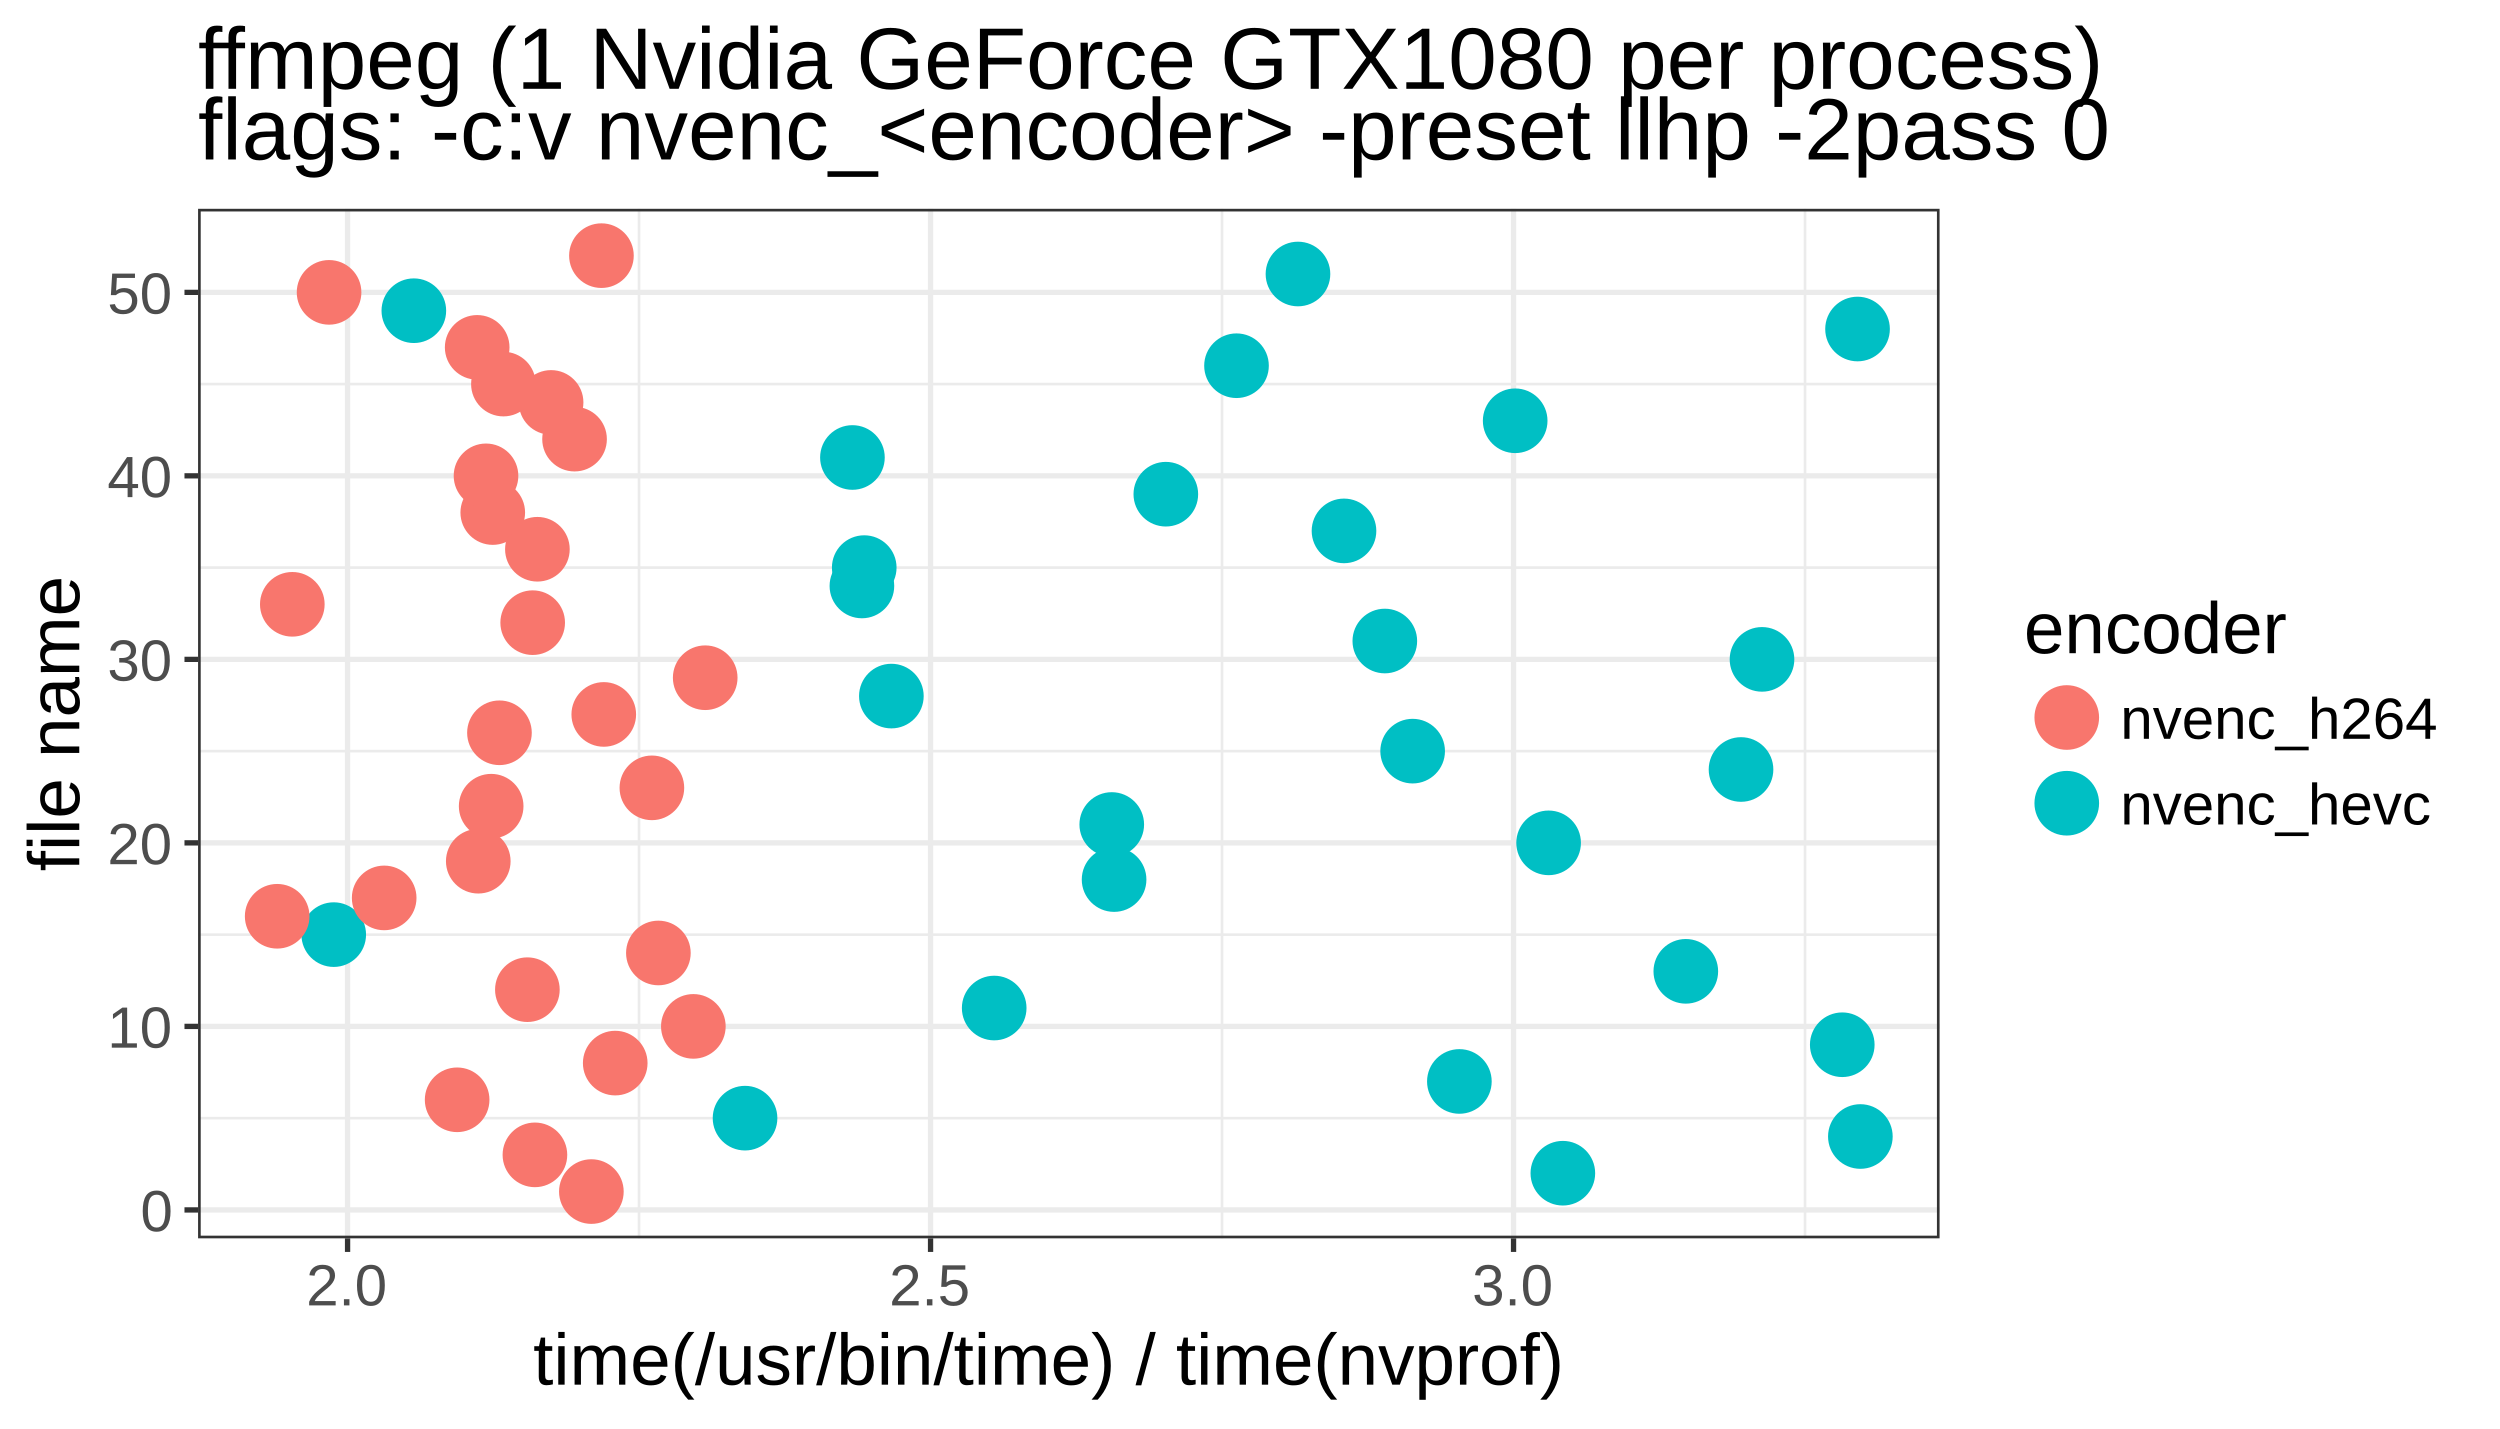
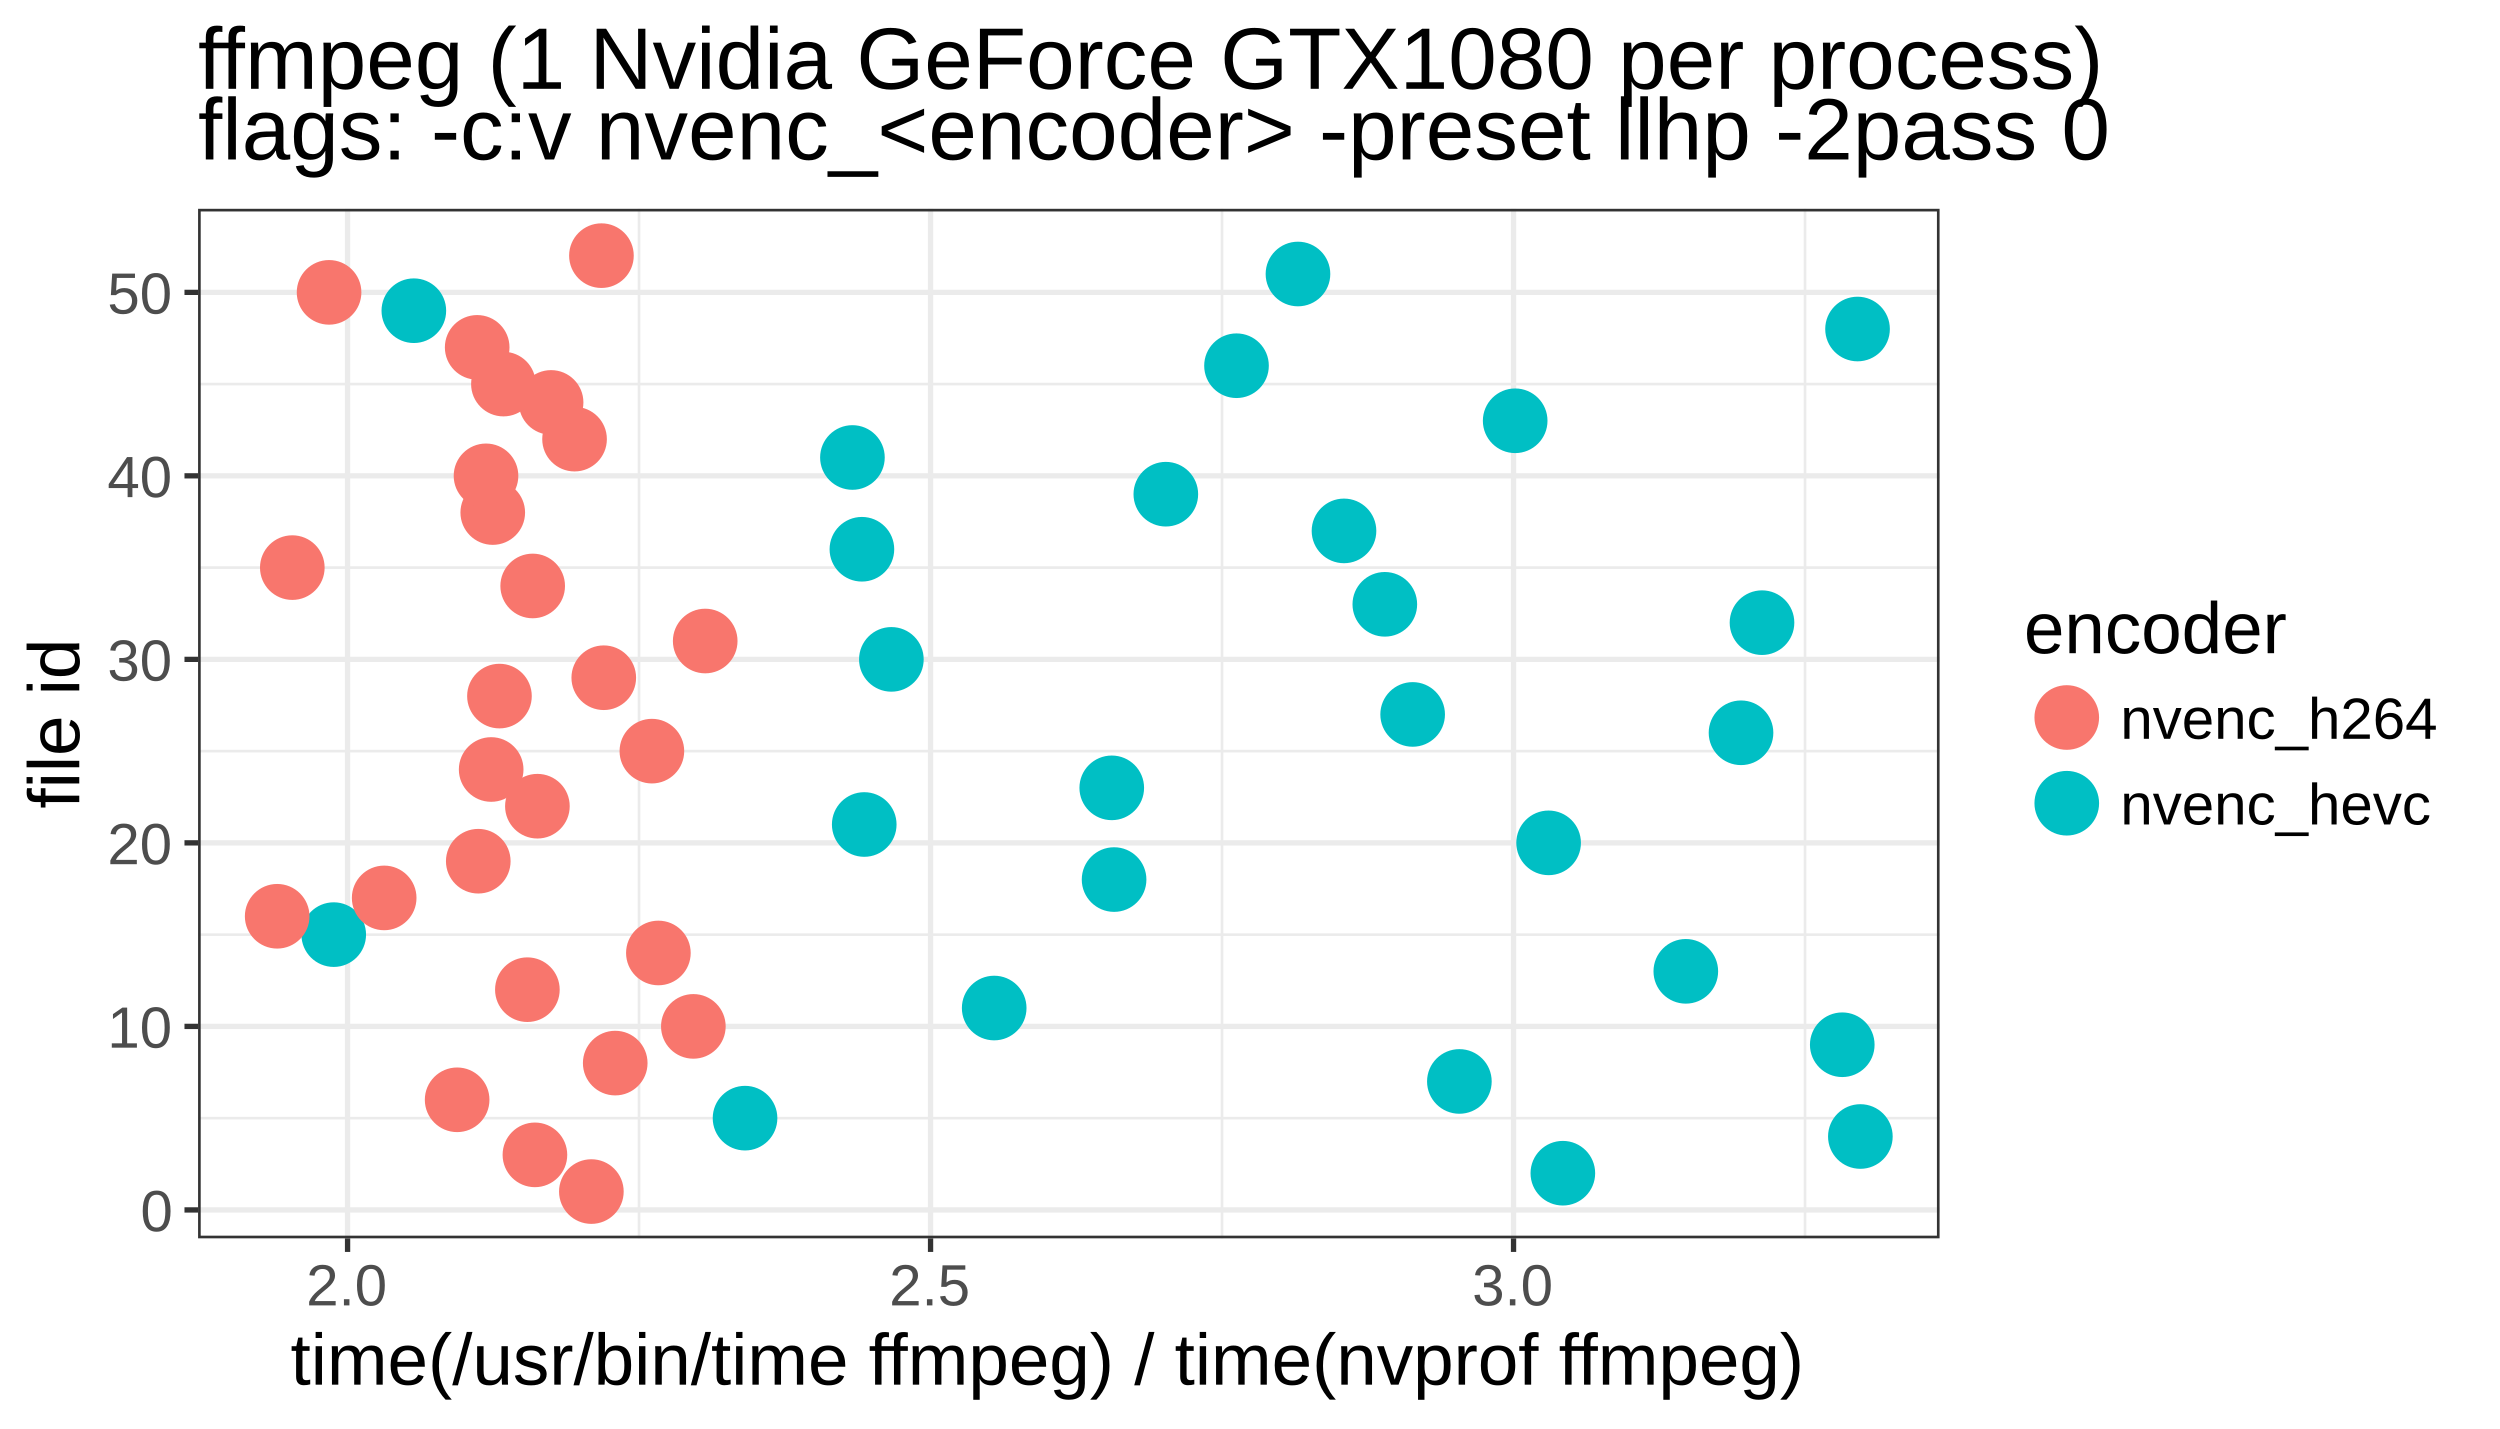
<svg xmlns="http://www.w3.org/2000/svg" viewBox="0 0 504.00 288.00">
  <defs>
    <style type="text/css">
    line, polyline, path, rect, circle {
      fill: none;
      stroke: #000000;
      stroke-linecap: round;
      stroke-linejoin: round;
      stroke-miterlimit: 10.00;
    }
  </style>
  </defs>
  <rect width="100%" height="100%" style="stroke: none; fill: #FFFFFF;" />
  <rect x="0.00" y="0.00" width="504.00" height="288.00" style="stroke-width: 1.07; stroke: #FFFFFF; fill: #FFFFFF;" />
  <defs>
    <clipPath id="cp1">
      <rect x="39.93" y="42.10" width="351.09" height="207.55" />
    </clipPath>
  </defs>
  <rect x="39.93" y="42.10" width="351.09" height="207.55" style="stroke-width: 1.07; stroke: none; fill: #FFFFFF;" clip-path="url(#cp1)" />
  <polyline points="39.93,225.42 391.01,225.42 " style="stroke-width: 0.53; stroke: #EBEBEB; stroke-linecap: butt;" clip-path="url(#cp1)" />
  <polyline points="39.93,188.42 391.01,188.42 " style="stroke-width: 0.53; stroke: #EBEBEB; stroke-linecap: butt;" clip-path="url(#cp1)" />
  <polyline points="39.93,151.43 391.01,151.43 " style="stroke-width: 0.53; stroke: #EBEBEB; stroke-linecap: butt;" clip-path="url(#cp1)" />
  <polyline points="39.93,114.43 391.01,114.43 " style="stroke-width: 0.53; stroke: #EBEBEB; stroke-linecap: butt;" clip-path="url(#cp1)" />
  <polyline points="39.93,77.43 391.01,77.43 " style="stroke-width: 0.53; stroke: #EBEBEB; stroke-linecap: butt;" clip-path="url(#cp1)" />
  <polyline points="128.83,249.65 128.83,42.10 " style="stroke-width: 0.53; stroke: #EBEBEB; stroke-linecap: butt;" clip-path="url(#cp1)" />
  <polyline points="246.36,249.65 246.36,42.10 " style="stroke-width: 0.53; stroke: #EBEBEB; stroke-linecap: butt;" clip-path="url(#cp1)" />
  <polyline points="363.89,249.65 363.89,42.10 " style="stroke-width: 0.53; stroke: #EBEBEB; stroke-linecap: butt;" clip-path="url(#cp1)" />
  <polyline points="39.93,243.92 391.01,243.92 " style="stroke-width: 1.07; stroke: #EBEBEB; stroke-linecap: butt;" clip-path="url(#cp1)" />
  <polyline points="39.93,206.92 391.01,206.92 " style="stroke-width: 1.07; stroke: #EBEBEB; stroke-linecap: butt;" clip-path="url(#cp1)" />
  <polyline points="39.93,169.92 391.01,169.92 " style="stroke-width: 1.07; stroke: #EBEBEB; stroke-linecap: butt;" clip-path="url(#cp1)" />
  <polyline points="39.93,132.93 391.01,132.93 " style="stroke-width: 1.07; stroke: #EBEBEB; stroke-linecap: butt;" clip-path="url(#cp1)" />
  <polyline points="39.93,95.93 391.01,95.93 " style="stroke-width: 1.07; stroke: #EBEBEB; stroke-linecap: butt;" clip-path="url(#cp1)" />
  <polyline points="39.93,58.94 391.01,58.94 " style="stroke-width: 1.07; stroke: #EBEBEB; stroke-linecap: butt;" clip-path="url(#cp1)" />
  <polyline points="70.07,249.65 70.07,42.10 " style="stroke-width: 1.07; stroke: #EBEBEB; stroke-linecap: butt;" clip-path="url(#cp1)" />
  <polyline points="187.60,249.65 187.60,42.10 " style="stroke-width: 1.07; stroke: #EBEBEB; stroke-linecap: butt;" clip-path="url(#cp1)" />
  <polyline points="305.13,249.65 305.13,42.10 " style="stroke-width: 1.07; stroke: #EBEBEB; stroke-linecap: butt;" clip-path="url(#cp1)" />
  <circle cx="119.22" cy="240.22" r="4.62pt" style="stroke-width: 0.71; stroke: #F8766D; fill: #F8766D;" clip-path="url(#cp1)" />
  <circle cx="315.07" cy="236.52" r="4.62pt" style="stroke-width: 0.71; stroke: #00BFC4; fill: #00BFC4;" clip-path="url(#cp1)" />
  <circle cx="107.84" cy="232.82" r="4.62pt" style="stroke-width: 0.71; stroke: #F8766D; fill: #F8766D;" clip-path="url(#cp1)" />
  <circle cx="375.05" cy="229.12" r="4.62pt" style="stroke-width: 0.71; stroke: #00BFC4; fill: #00BFC4;" clip-path="url(#cp1)" />
  <circle cx="150.20" cy="225.42" r="4.62pt" style="stroke-width: 0.71; stroke: #00BFC4; fill: #00BFC4;" clip-path="url(#cp1)" />
  <circle cx="92.16" cy="221.72" r="4.62pt" style="stroke-width: 0.71; stroke: #F8766D; fill: #F8766D;" clip-path="url(#cp1)" />
  <circle cx="294.21" cy="218.02" r="4.62pt" style="stroke-width: 0.71; stroke: #00BFC4; fill: #00BFC4;" clip-path="url(#cp1)" />
  <circle cx="124.03" cy="214.32" r="4.62pt" style="stroke-width: 0.71; stroke: #F8766D; fill: #F8766D;" clip-path="url(#cp1)" />
  <circle cx="371.40" cy="210.62" r="4.62pt" style="stroke-width: 0.71; stroke: #00BFC4; fill: #00BFC4;" clip-path="url(#cp1)" />
  <circle cx="139.78" cy="206.92" r="4.62pt" style="stroke-width: 0.71; stroke: #F8766D; fill: #F8766D;" clip-path="url(#cp1)" />
  <circle cx="200.43" cy="203.22" r="4.62pt" style="stroke-width: 0.71; stroke: #00BFC4; fill: #00BFC4;" clip-path="url(#cp1)" />
  <circle cx="106.32" cy="199.52" r="4.62pt" style="stroke-width: 0.71; stroke: #F8766D; fill: #F8766D;" clip-path="url(#cp1)" />
  <circle cx="339.86" cy="195.82" r="4.62pt" style="stroke-width: 0.71; stroke: #00BFC4; fill: #00BFC4;" clip-path="url(#cp1)" />
  <circle cx="132.73" cy="192.12" r="4.62pt" style="stroke-width: 0.71; stroke: #F8766D; fill: #F8766D;" clip-path="url(#cp1)" />
  <circle cx="67.28" cy="188.42" r="4.62pt" style="stroke-width: 0.71; stroke: #00BFC4; fill: #00BFC4;" clip-path="url(#cp1)" />
  <circle cx="55.88" cy="184.72" r="4.62pt" style="stroke-width: 0.71; stroke: #F8766D; fill: #F8766D;" clip-path="url(#cp1)" />
  <circle cx="77.45" cy="181.02" r="4.62pt" style="stroke-width: 0.71; stroke: #F8766D; fill: #F8766D;" clip-path="url(#cp1)" />
  <circle cx="224.60" cy="177.32" r="4.62pt" style="stroke-width: 0.71; stroke: #00BFC4; fill: #00BFC4;" clip-path="url(#cp1)" />
  <circle cx="96.42" cy="173.62" r="4.62pt" style="stroke-width: 0.71; stroke: #F8766D; fill: #F8766D;" clip-path="url(#cp1)" />
  <circle cx="312.20" cy="169.92" r="4.62pt" style="stroke-width: 0.71; stroke: #00BFC4; fill: #00BFC4;" clip-path="url(#cp1)" />
-   <circle cx="224.13" cy="166.22" r="4.62pt" style="stroke-width: 0.71; stroke: #00BFC4; fill: #00BFC4;" clip-path="url(#cp1)" />
-   <circle cx="99.02" cy="162.53" r="4.62pt" style="stroke-width: 0.71; stroke: #F8766D; fill: #F8766D;" clip-path="url(#cp1)" />
-   <circle cx="131.42" cy="158.83" r="4.62pt" style="stroke-width: 0.71; stroke: #F8766D; fill: #F8766D;" clip-path="url(#cp1)" />
-   <circle cx="350.99" cy="155.13" r="4.62pt" style="stroke-width: 0.71; stroke: #00BFC4; fill: #00BFC4;" clip-path="url(#cp1)" />
-   <circle cx="284.79" cy="151.43" r="4.62pt" style="stroke-width: 0.71; stroke: #00BFC4; fill: #00BFC4;" clip-path="url(#cp1)" />
-   <circle cx="100.69" cy="147.73" r="4.62pt" style="stroke-width: 0.71; stroke: #F8766D; fill: #F8766D;" clip-path="url(#cp1)" />
-   <circle cx="121.72" cy="144.03" r="4.62pt" style="stroke-width: 0.71; stroke: #F8766D; fill: #F8766D;" clip-path="url(#cp1)" />
-   <circle cx="179.70" cy="140.33" r="4.62pt" style="stroke-width: 0.71; stroke: #00BFC4; fill: #00BFC4;" clip-path="url(#cp1)" />
-   <circle cx="142.17" cy="136.63" r="4.62pt" style="stroke-width: 0.71; stroke: #F8766D; fill: #F8766D;" clip-path="url(#cp1)" />
-   <circle cx="355.22" cy="132.93" r="4.62pt" style="stroke-width: 0.71; stroke: #00BFC4; fill: #00BFC4;" clip-path="url(#cp1)" />
-   <circle cx="279.18" cy="129.23" r="4.62pt" style="stroke-width: 0.71; stroke: #00BFC4; fill: #00BFC4;" clip-path="url(#cp1)" />
-   <circle cx="107.39" cy="125.53" r="4.62pt" style="stroke-width: 0.71; stroke: #F8766D; fill: #F8766D;" clip-path="url(#cp1)" />
-   <circle cx="58.93" cy="121.83" r="4.62pt" style="stroke-width: 0.71; stroke: #F8766D; fill: #F8766D;" clip-path="url(#cp1)" />
-   <circle cx="173.76" cy="118.13" r="4.62pt" style="stroke-width: 0.71; stroke: #00BFC4; fill: #00BFC4;" clip-path="url(#cp1)" />
-   <circle cx="174.23" cy="114.43" r="4.62pt" style="stroke-width: 0.71; stroke: #00BFC4; fill: #00BFC4;" clip-path="url(#cp1)" />
-   <circle cx="108.34" cy="110.73" r="4.62pt" style="stroke-width: 0.71; stroke: #F8766D; fill: #F8766D;" clip-path="url(#cp1)" />
+   <circle cx="174.23" cy="166.22" r="4.62pt" style="stroke-width: 0.71; stroke: #00BFC4; fill: #00BFC4;" clip-path="url(#cp1)" />
+   <circle cx="108.34" cy="162.53" r="4.62pt" style="stroke-width: 0.71; stroke: #F8766D; fill: #F8766D;" clip-path="url(#cp1)" />
+   <circle cx="224.13" cy="158.83" r="4.62pt" style="stroke-width: 0.71; stroke: #00BFC4; fill: #00BFC4;" clip-path="url(#cp1)" />
+   <circle cx="99.02" cy="155.13" r="4.62pt" style="stroke-width: 0.71; stroke: #F8766D; fill: #F8766D;" clip-path="url(#cp1)" />
+   <circle cx="131.42" cy="151.43" r="4.62pt" style="stroke-width: 0.71; stroke: #F8766D; fill: #F8766D;" clip-path="url(#cp1)" />
+   <circle cx="350.99" cy="147.73" r="4.62pt" style="stroke-width: 0.71; stroke: #00BFC4; fill: #00BFC4;" clip-path="url(#cp1)" />
+   <circle cx="284.79" cy="144.03" r="4.62pt" style="stroke-width: 0.71; stroke: #00BFC4; fill: #00BFC4;" clip-path="url(#cp1)" />
+   <circle cx="100.69" cy="140.33" r="4.62pt" style="stroke-width: 0.71; stroke: #F8766D; fill: #F8766D;" clip-path="url(#cp1)" />
+   <circle cx="121.72" cy="136.63" r="4.62pt" style="stroke-width: 0.71; stroke: #F8766D; fill: #F8766D;" clip-path="url(#cp1)" />
+   <circle cx="179.70" cy="132.93" r="4.62pt" style="stroke-width: 0.71; stroke: #00BFC4; fill: #00BFC4;" clip-path="url(#cp1)" />
+   <circle cx="142.17" cy="129.23" r="4.62pt" style="stroke-width: 0.71; stroke: #F8766D; fill: #F8766D;" clip-path="url(#cp1)" />
+   <circle cx="355.22" cy="125.53" r="4.62pt" style="stroke-width: 0.71; stroke: #00BFC4; fill: #00BFC4;" clip-path="url(#cp1)" />
+   <circle cx="279.18" cy="121.83" r="4.62pt" style="stroke-width: 0.71; stroke: #00BFC4; fill: #00BFC4;" clip-path="url(#cp1)" />
+   <circle cx="107.39" cy="118.13" r="4.62pt" style="stroke-width: 0.71; stroke: #F8766D; fill: #F8766D;" clip-path="url(#cp1)" />
+   <circle cx="58.93" cy="114.43" r="4.62pt" style="stroke-width: 0.71; stroke: #F8766D; fill: #F8766D;" clip-path="url(#cp1)" />
+   <circle cx="173.76" cy="110.73" r="4.62pt" style="stroke-width: 0.71; stroke: #00BFC4; fill: #00BFC4;" clip-path="url(#cp1)" />
  <circle cx="270.95" cy="107.03" r="4.62pt" style="stroke-width: 0.71; stroke: #00BFC4; fill: #00BFC4;" clip-path="url(#cp1)" />
  <circle cx="99.34" cy="103.33" r="4.62pt" style="stroke-width: 0.71; stroke: #F8766D; fill: #F8766D;" clip-path="url(#cp1)" />
  <circle cx="235.03" cy="99.63" r="4.62pt" style="stroke-width: 0.71; stroke: #00BFC4; fill: #00BFC4;" clip-path="url(#cp1)" />
  <circle cx="97.98" cy="95.93" r="4.62pt" style="stroke-width: 0.71; stroke: #F8766D; fill: #F8766D;" clip-path="url(#cp1)" />
  <circle cx="171.85" cy="92.23" r="4.62pt" style="stroke-width: 0.71; stroke: #00BFC4; fill: #00BFC4;" clip-path="url(#cp1)" />
  <circle cx="115.83" cy="88.53" r="4.62pt" style="stroke-width: 0.71; stroke: #F8766D; fill: #F8766D;" clip-path="url(#cp1)" />
  <circle cx="305.46" cy="84.83" r="4.62pt" style="stroke-width: 0.71; stroke: #00BFC4; fill: #00BFC4;" clip-path="url(#cp1)" />
  <circle cx="111.10" cy="81.13" r="4.62pt" style="stroke-width: 0.71; stroke: #F8766D; fill: #F8766D;" clip-path="url(#cp1)" />
  <circle cx="101.49" cy="77.43" r="4.62pt" style="stroke-width: 0.71; stroke: #F8766D; fill: #F8766D;" clip-path="url(#cp1)" />
  <circle cx="249.28" cy="73.73" r="4.62pt" style="stroke-width: 0.71; stroke: #00BFC4; fill: #00BFC4;" clip-path="url(#cp1)" />
  <circle cx="96.20" cy="70.03" r="4.62pt" style="stroke-width: 0.71; stroke: #F8766D; fill: #F8766D;" clip-path="url(#cp1)" />
  <circle cx="374.48" cy="66.33" r="4.62pt" style="stroke-width: 0.71; stroke: #00BFC4; fill: #00BFC4;" clip-path="url(#cp1)" />
  <circle cx="83.43" cy="62.64" r="4.62pt" style="stroke-width: 0.71; stroke: #00BFC4; fill: #00BFC4;" clip-path="url(#cp1)" />
  <circle cx="66.34" cy="58.94" r="4.62pt" style="stroke-width: 0.71; stroke: #F8766D; fill: #F8766D;" clip-path="url(#cp1)" />
  <circle cx="261.67" cy="55.24" r="4.62pt" style="stroke-width: 0.71; stroke: #00BFC4; fill: #00BFC4;" clip-path="url(#cp1)" />
  <circle cx="121.25" cy="51.54" r="4.62pt" style="stroke-width: 0.71; stroke: #F8766D; fill: #F8766D;" clip-path="url(#cp1)" />
  <rect x="39.93" y="42.10" width="351.09" height="207.55" style="stroke-width: 1.07; stroke: #333333;" clip-path="url(#cp1)" />
  <defs>
    <clipPath id="cp2">
      <rect x="0.00" y="0.00" width="504.00" height="288.00" />
    </clipPath>
  </defs>
  <g clip-path="url(#cp2)">
    <text x="28.32" y="248.21" style="font-size: 8.80pt; fill: #4D4D4D; font-family: Arial;">0</text>
  </g>
  <g clip-path="url(#cp2)">
    <text x="21.65" y="211.21" style="font-size: 8.80pt; fill: #4D4D4D; font-family: Arial;">10</text>
  </g>
  <g clip-path="url(#cp2)">
    <text x="21.65" y="174.22" style="font-size: 8.80pt; fill: #4D4D4D; font-family: Arial;">20</text>
  </g>
  <g clip-path="url(#cp2)">
    <text x="21.65" y="137.22" style="font-size: 8.80pt; fill: #4D4D4D; font-family: Arial;">30</text>
  </g>
  <g clip-path="url(#cp2)">
    <text x="21.65" y="100.22" style="font-size: 8.80pt; fill: #4D4D4D; font-family: Arial;">40</text>
  </g>
  <g clip-path="url(#cp2)">
    <text x="21.65" y="63.23" style="font-size: 8.80pt; fill: #4D4D4D; font-family: Arial;">50</text>
  </g>
  <polyline points="37.19,243.92 39.93,243.92 " style="stroke-width: 1.07; stroke: #333333; stroke-linecap: butt;" clip-path="url(#cp2)" />
  <polyline points="37.19,206.92 39.93,206.92 " style="stroke-width: 1.07; stroke: #333333; stroke-linecap: butt;" clip-path="url(#cp2)" />
  <polyline points="37.19,169.92 39.93,169.92 " style="stroke-width: 1.07; stroke: #333333; stroke-linecap: butt;" clip-path="url(#cp2)" />
  <polyline points="37.19,132.93 39.93,132.93 " style="stroke-width: 1.07; stroke: #333333; stroke-linecap: butt;" clip-path="url(#cp2)" />
  <polyline points="37.19,95.93 39.93,95.93 " style="stroke-width: 1.07; stroke: #333333; stroke-linecap: butt;" clip-path="url(#cp2)" />
  <polyline points="37.19,58.94 39.93,58.94 " style="stroke-width: 1.07; stroke: #333333; stroke-linecap: butt;" clip-path="url(#cp2)" />
  <polyline points="70.07,252.39 70.07,249.65 " style="stroke-width: 1.07; stroke: #333333; stroke-linecap: butt;" clip-path="url(#cp2)" />
  <polyline points="187.60,252.39 187.60,249.65 " style="stroke-width: 1.07; stroke: #333333; stroke-linecap: butt;" clip-path="url(#cp2)" />
  <polyline points="305.13,252.39 305.13,249.65 " style="stroke-width: 1.07; stroke: #333333; stroke-linecap: butt;" clip-path="url(#cp2)" />
  <g clip-path="url(#cp2)">
    <text x="61.73" y="263.17" style="font-size: 8.80pt; fill: #4D4D4D; font-family: Arial;">2.0</text>
  </g>
  <g clip-path="url(#cp2)">
    <text x="179.26" y="263.17" style="font-size: 8.80pt; fill: #4D4D4D; font-family: Arial;">2.5</text>
  </g>
  <g clip-path="url(#cp2)">
    <text x="296.79" y="263.17" style="font-size: 8.80pt; fill: #4D4D4D; font-family: Arial;">3.0</text>
  </g>
  <g clip-path="url(#cp2)">
-     <text x="107.49" y="279.15" style="font-size: 11.00pt; font-family: Arial;"> time(/usr/bin/time) / time(nvprof) </text>
+     <text x="58.57" y="279.15" style="font-size: 11.00pt; font-family: Arial;"> time(/usr/bin/time ffmpeg) / time(nvprof ffmpeg) </text>
  </g>
  <g clip-path="url(#cp2)">
-     <text transform="translate(15.98,175.63) rotate(-90)" style="font-size: 11.00pt; font-family: Arial;">file name</text>
+     <text transform="translate(15.98,163.00) rotate(-90)" style="font-size: 11.00pt; font-family: Arial;">file id</text>
  </g>
  <rect x="402.35" y="115.52" width="96.17" height="60.72" style="stroke-width: 1.07; stroke: none; fill: #FFFFFF;" clip-path="url(#cp2)" />
  <g clip-path="url(#cp2)">
    <text x="408.02" y="131.69" style="font-size: 11.00pt; font-family: Arial;">encoder</text>
  </g>
  <rect x="408.02" y="136.01" width="17.28" height="17.28" style="stroke-width: 1.07; stroke: none; fill: #FFFFFF;" clip-path="url(#cp2)" />
  <circle cx="416.66" cy="144.65" r="4.62pt" style="stroke-width: 0.71; stroke: #F8766D; fill: #F8766D;" clip-path="url(#cp2)" />
  <rect x="408.02" y="153.29" width="17.28" height="17.28" style="stroke-width: 1.07; stroke: none; fill: #FFFFFF;" clip-path="url(#cp2)" />
  <circle cx="416.66" cy="161.93" r="4.62pt" style="stroke-width: 0.71; stroke: #00BFC4; fill: #00BFC4;" clip-path="url(#cp2)" />
  <g clip-path="url(#cp2)">
    <text x="427.46" y="148.94" style="font-size: 8.80pt; font-family: Arial;">nvenc_h264</text>
  </g>
  <g clip-path="url(#cp2)">
    <text x="427.46" y="166.22" style="font-size: 8.80pt; font-family: Arial;">nvenc_hevc</text>
  </g>
  <g clip-path="url(#cp2)">
    <text x="39.93" y="17.90" style="font-size: 13.20pt; font-family: Arial;">ffmpeg (1 Nvidia GeForce GTX1080 per process)</text>
  </g>
  <g clip-path="url(#cp2)">
    <text x="39.93" y="32.15" style="font-size: 13.20pt; font-family: Arial;">flags:  -c:v nvenc_&lt;encoder&gt; -preset llhp -2pass 0</text>
  </g>
</svg>
